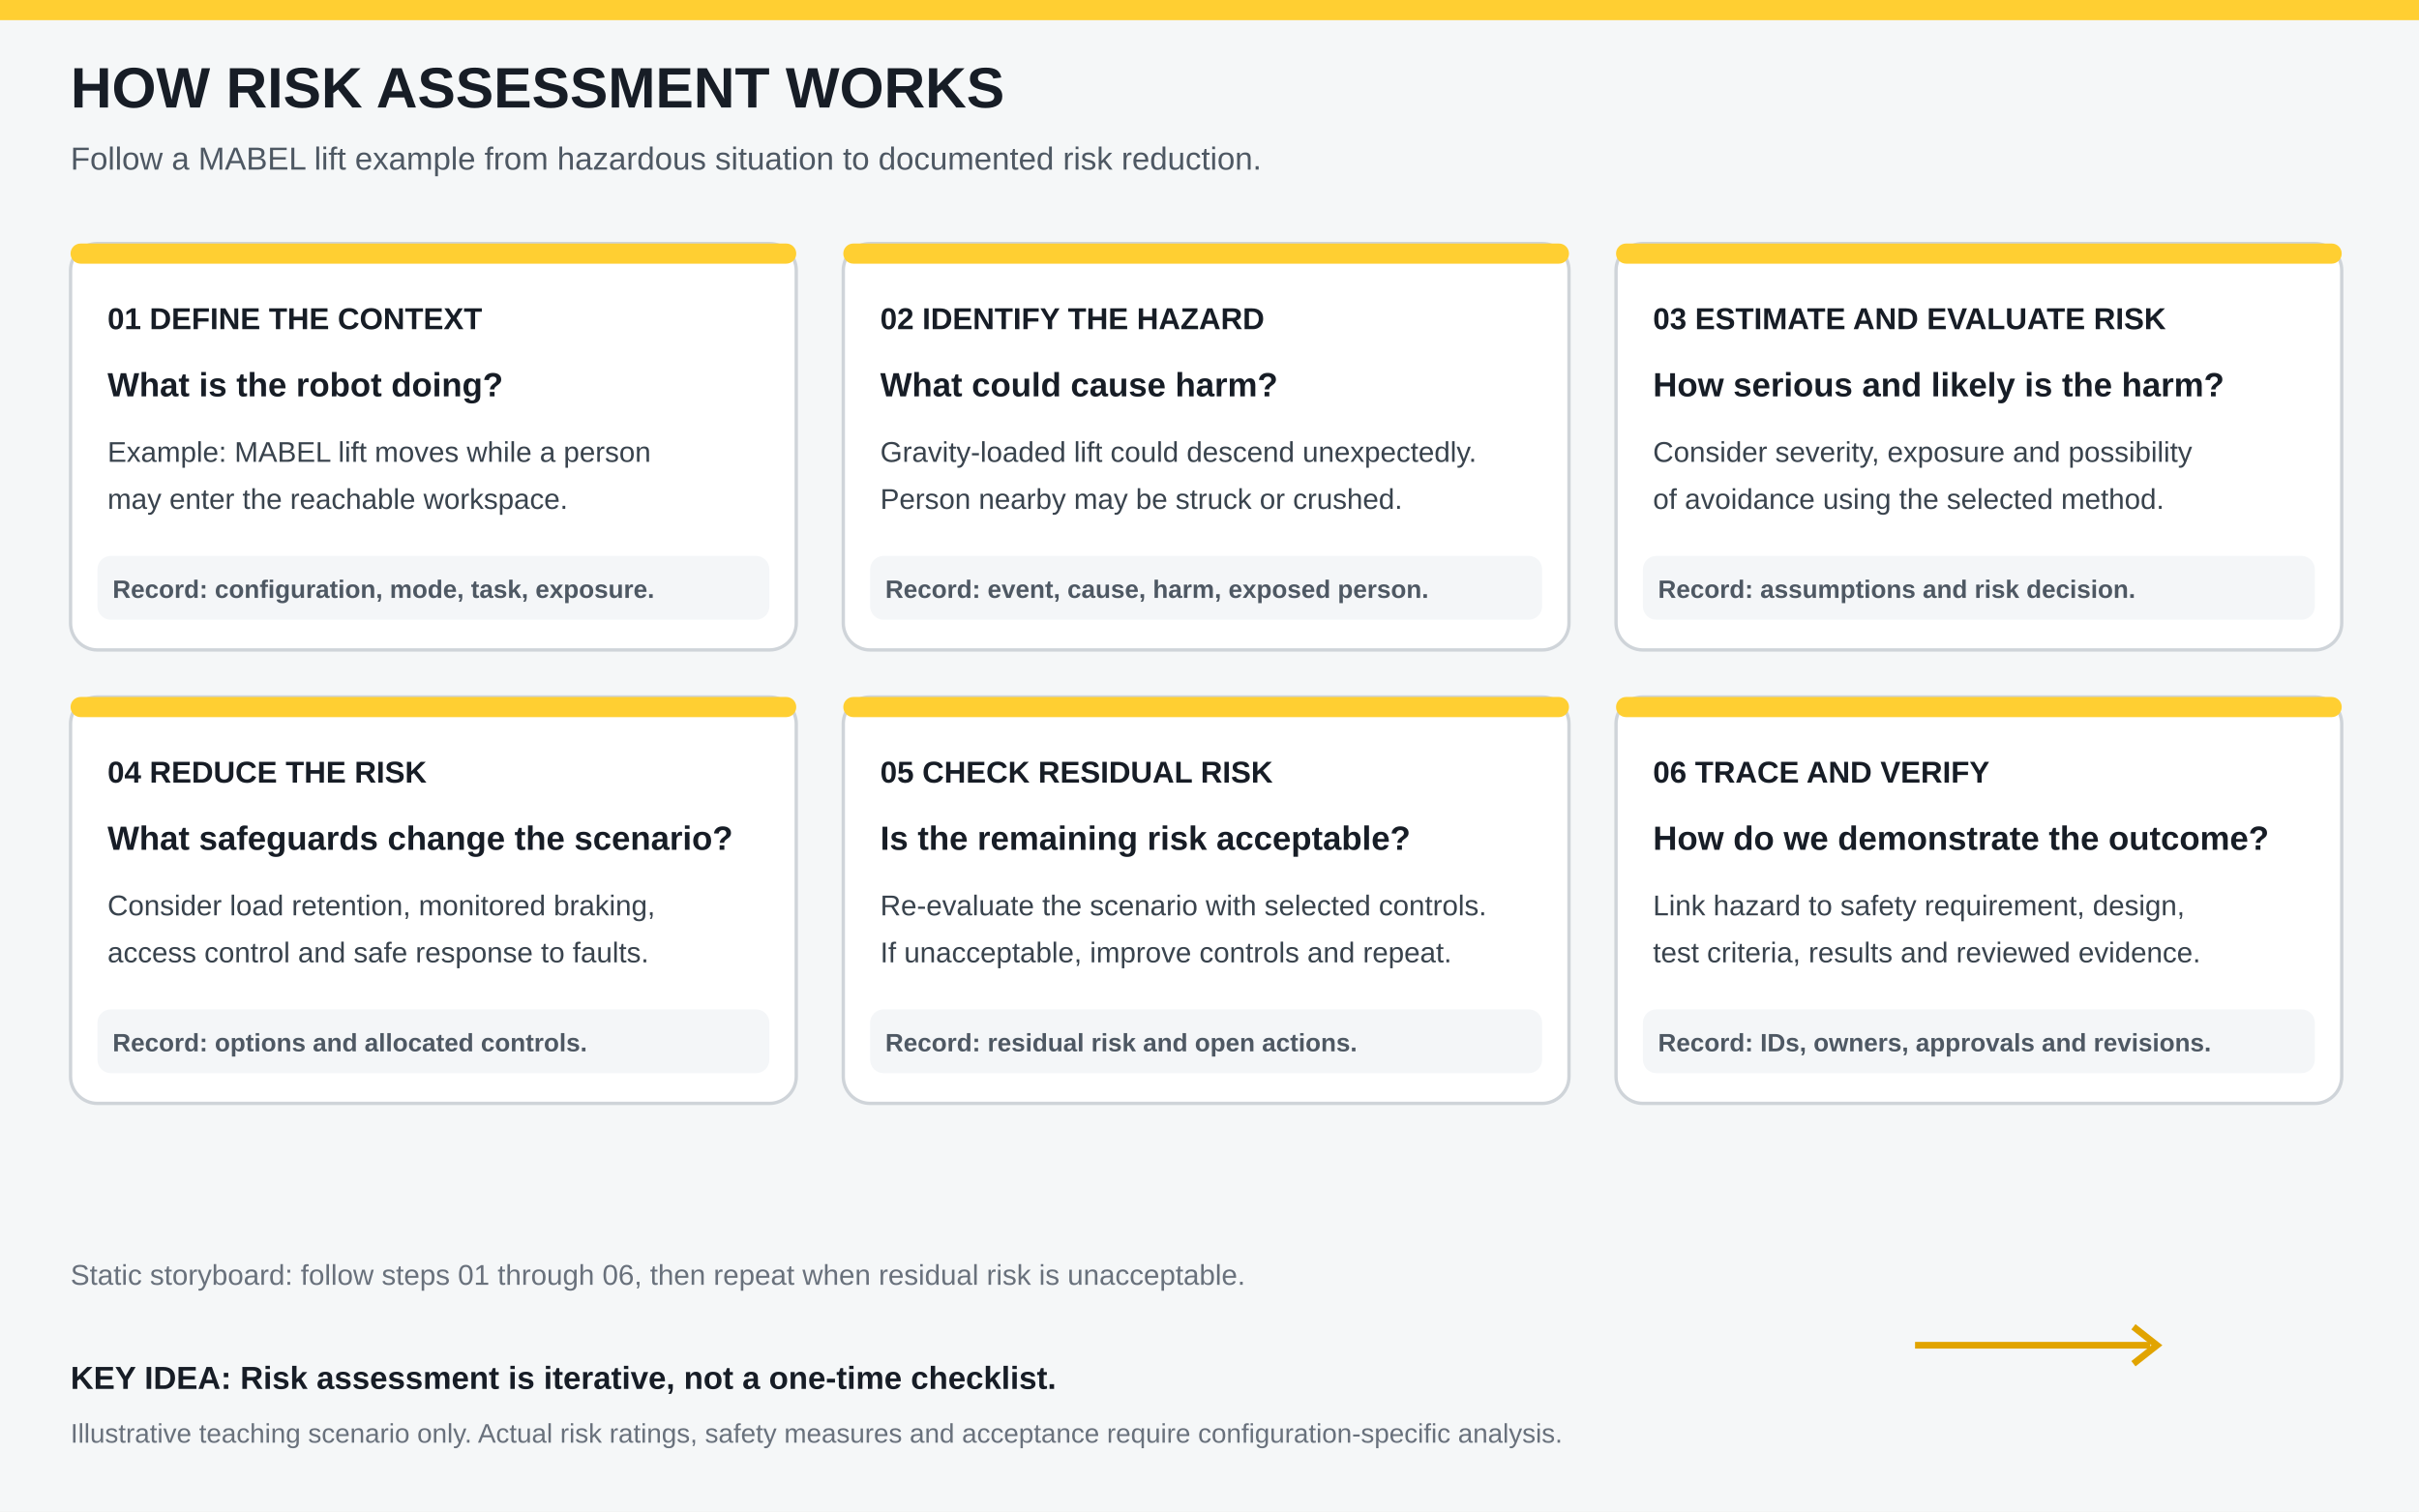
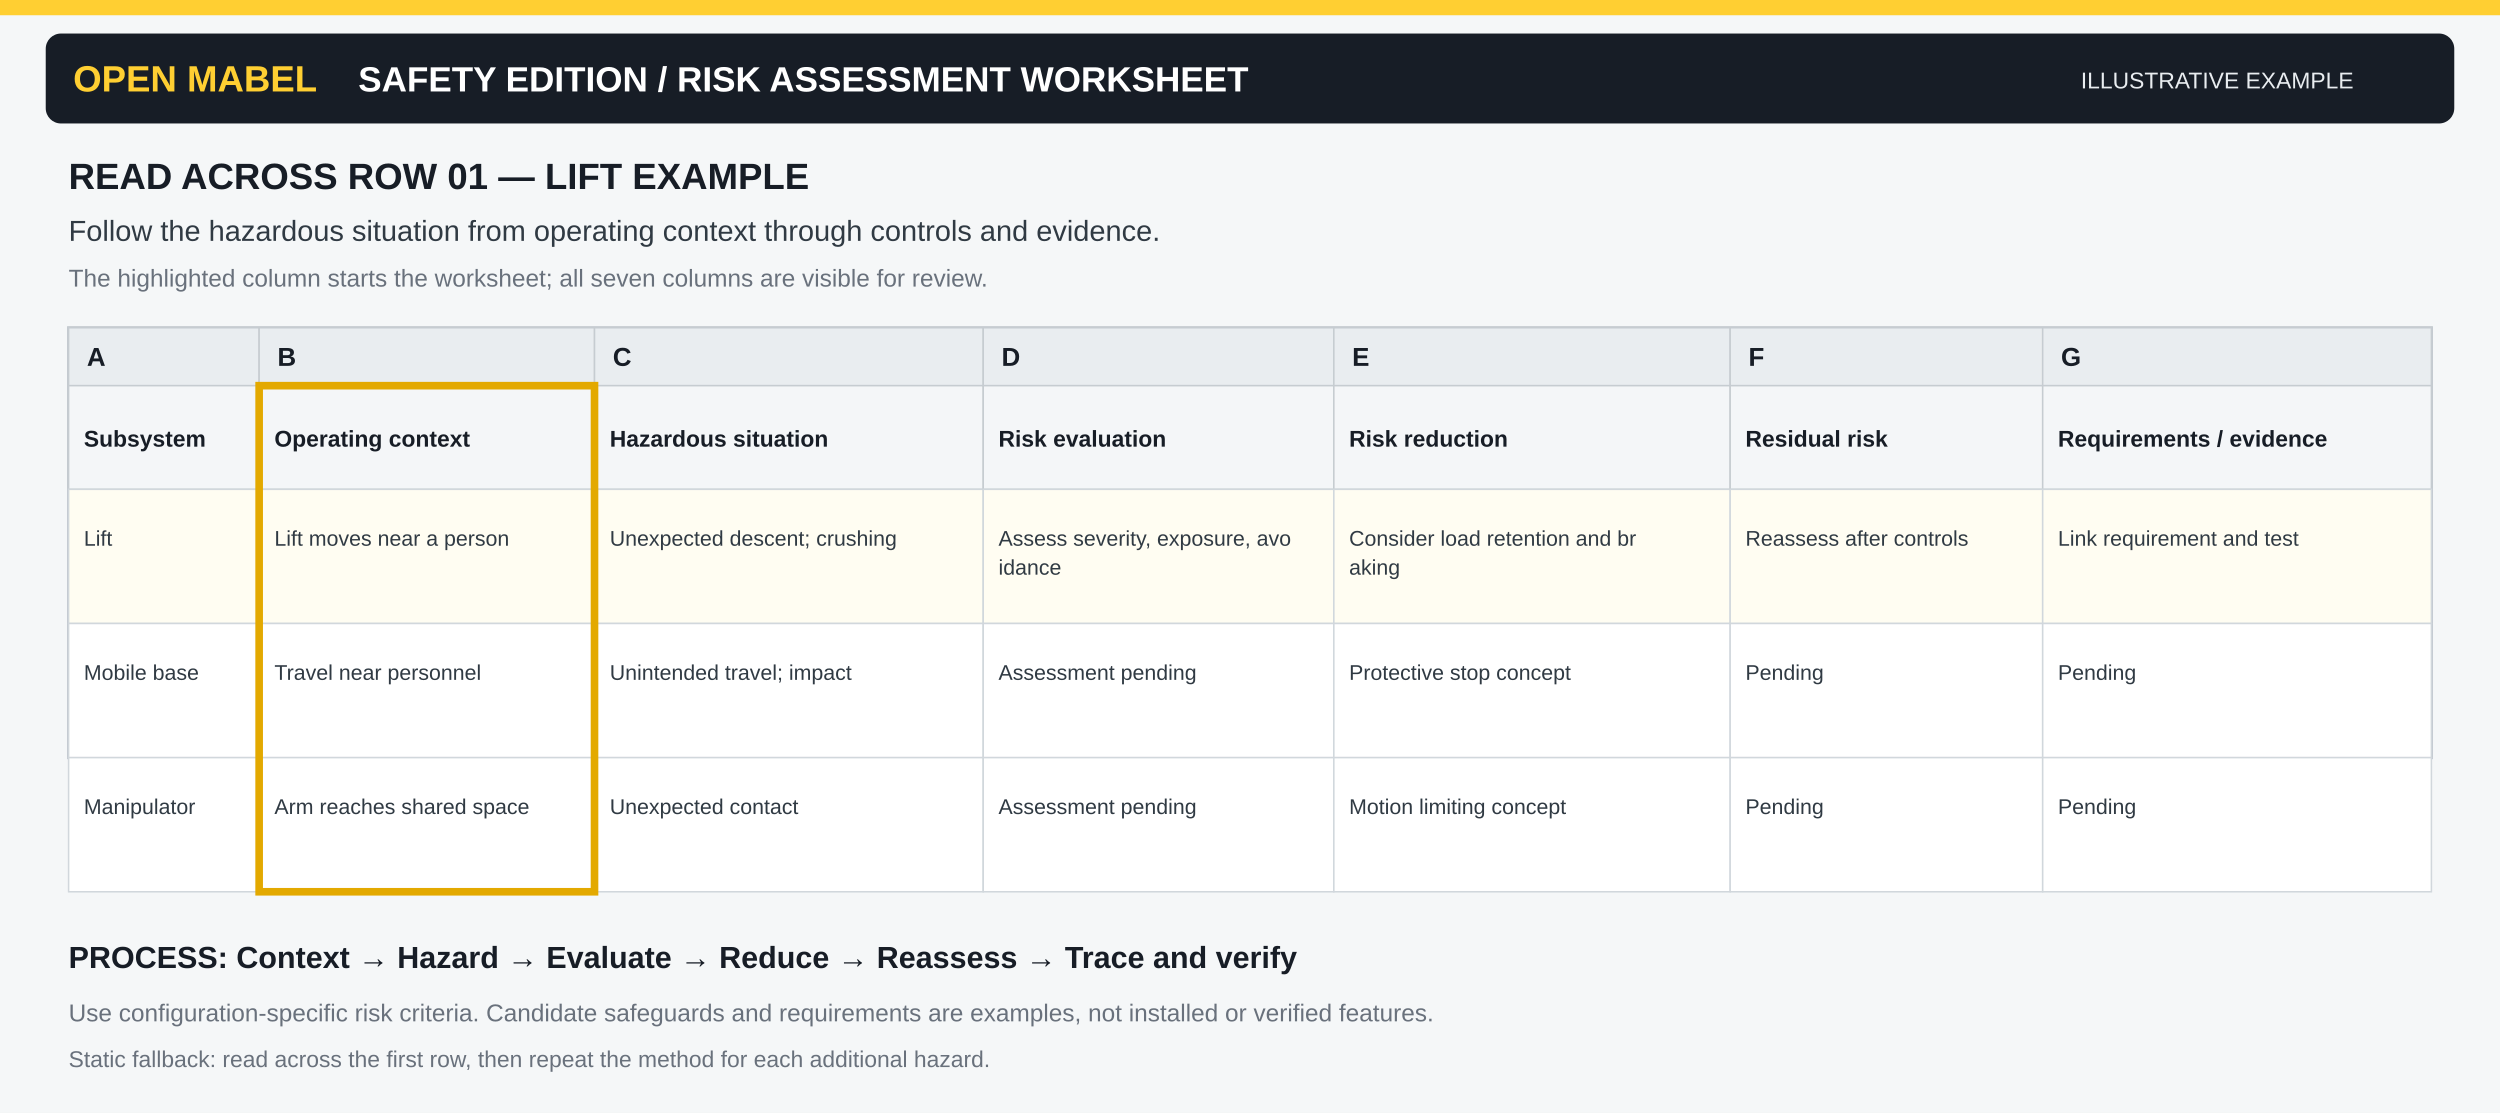
- <svg xmlns="http://www.w3.org/2000/svg" viewBox="0 0 1440 900" role="img" aria-labelledby="title description">
-   <rect width="1440" height="900" fill="#F5F7F8" />
-   <rect width="1440" height="12" fill="#FFCF32" />
+ <svg xmlns="http://www.w3.org/2000/svg" viewBox="0 0 1640 730" role="img" aria-labelledby="title description">
+   <rect width="1640" height="730" fill="#F5F7F8" />
+   <rect width="1640" height="10" fill="#FFCF32" />
  <g font-family="Arial,Helvetica,sans-serif">
-     <text x="42" y="64" font-size="34" font-weight="800" fill="#171D26">HOW RISK ASSESSMENT WORKS</text>
-     <text x="42" y="101" font-size="19" fill="#4E5863">Follow a MABEL lift example from hazardous situation to documented risk reduction.</text>
-     <g transform="translate(42,145)">
-       <rect width="432" height="242" rx="16" fill="#FFFFFF" stroke="#CFD4D9" stroke-width="2" />
-       <rect width="432" height="12" rx="6" fill="#FFCF32" />
-       <text x="22" y="51" font-size="18" font-weight="800" fill="#171D26">01  DEFINE THE CONTEXT</text>
-       <text x="22" y="91" font-size="20" font-weight="700" fill="#171D26">What is the robot doing?</text>
-       <text x="22" y="130" font-size="17" fill="#39434D">Example: MABEL lift moves while a person</text>
-       <text x="22" y="158" font-size="17" fill="#39434D">may enter the reachable workspace.</text>
-       <rect x="16" y="186" width="400" height="38" rx="8" fill="#F4F6F8" />
-       <text x="25" y="211" font-size="15" font-weight="600" fill="#4E5863">Record: configuration, mode, task, exposure.</text>
-     </g>
-     <g transform="translate(502,145)">
-       <rect width="432" height="242" rx="16" fill="#FFFFFF" stroke="#CFD4D9" stroke-width="2" />
-       <rect width="432" height="12" rx="6" fill="#FFCF32" />
-       <text x="22" y="51" font-size="18" font-weight="800" fill="#171D26">02  IDENTIFY THE HAZARD</text>
-       <text x="22" y="91" font-size="20" font-weight="700" fill="#171D26">What could cause harm?</text>
-       <text x="22" y="130" font-size="17" fill="#39434D">Gravity-loaded lift could descend unexpectedly.</text>
-       <text x="22" y="158" font-size="17" fill="#39434D">Person nearby may be struck or crushed.</text>
-       <rect x="16" y="186" width="400" height="38" rx="8" fill="#F4F6F8" />
-       <text x="25" y="211" font-size="15" font-weight="600" fill="#4E5863">Record: event, cause, harm, exposed person.</text>
-     </g>
-     <g transform="translate(962,145)">
-       <rect width="432" height="242" rx="16" fill="#FFFFFF" stroke="#CFD4D9" stroke-width="2" />
-       <rect width="432" height="12" rx="6" fill="#FFCF32" />
-       <text x="22" y="51" font-size="18" font-weight="800" fill="#171D26">03  ESTIMATE AND EVALUATE RISK</text>
-       <text x="22" y="91" font-size="20" font-weight="700" fill="#171D26">How serious and likely is the harm?</text>
-       <text x="22" y="130" font-size="17" fill="#39434D">Consider severity, exposure and possibility</text>
-       <text x="22" y="158" font-size="17" fill="#39434D">of avoidance using the selected method.</text>
-       <rect x="16" y="186" width="400" height="38" rx="8" fill="#F4F6F8" />
-       <text x="25" y="211" font-size="15" font-weight="600" fill="#4E5863">Record: assumptions and risk decision.</text>
-     </g>
-     <g transform="translate(42,415)">
-       <rect width="432" height="242" rx="16" fill="#FFFFFF" stroke="#CFD4D9" stroke-width="2" />
-       <rect width="432" height="12" rx="6" fill="#FFCF32" />
-       <text x="22" y="51" font-size="18" font-weight="800" fill="#171D26">04  REDUCE THE RISK</text>
-       <text x="22" y="91" font-size="20" font-weight="700" fill="#171D26">What safeguards change the scenario?</text>
-       <text x="22" y="130" font-size="17" fill="#39434D">Consider load retention, monitored braking,</text>
-       <text x="22" y="158" font-size="17" fill="#39434D">access control and safe response to faults.</text>
-       <rect x="16" y="186" width="400" height="38" rx="8" fill="#F4F6F8" />
-       <text x="25" y="211" font-size="15" font-weight="600" fill="#4E5863">Record: options and allocated controls.</text>
-     </g>
-     <g transform="translate(502,415)">
-       <rect width="432" height="242" rx="16" fill="#FFFFFF" stroke="#CFD4D9" stroke-width="2" />
-       <rect width="432" height="12" rx="6" fill="#FFCF32" />
-       <text x="22" y="51" font-size="18" font-weight="800" fill="#171D26">05  CHECK RESIDUAL RISK</text>
-       <text x="22" y="91" font-size="20" font-weight="700" fill="#171D26">Is the remaining risk acceptable?</text>
-       <text x="22" y="130" font-size="17" fill="#39434D">Re-evaluate the scenario with selected controls.</text>
-       <text x="22" y="158" font-size="17" fill="#39434D">If unacceptable, improve controls and repeat.</text>
-       <rect x="16" y="186" width="400" height="38" rx="8" fill="#F4F6F8" />
-       <text x="25" y="211" font-size="15" font-weight="600" fill="#4E5863">Record: residual risk and open actions.</text>
-     </g>
-     <g transform="translate(962,415)">
-       <rect width="432" height="242" rx="16" fill="#FFFFFF" stroke="#CFD4D9" stroke-width="2" />
-       <rect width="432" height="12" rx="6" fill="#FFCF32" />
-       <text x="22" y="51" font-size="18" font-weight="800" fill="#171D26">06  TRACE AND VERIFY</text>
-       <text x="22" y="91" font-size="20" font-weight="700" fill="#171D26">How do we demonstrate the outcome?</text>
-       <text x="22" y="130" font-size="17" fill="#39434D">Link hazard to safety requirement, design,</text>
-       <text x="22" y="158" font-size="17" fill="#39434D">test criteria, results and reviewed evidence.</text>
-       <rect x="16" y="186" width="400" height="38" rx="8" fill="#F4F6F8" />
-       <text x="25" y="211" font-size="15" font-weight="600" fill="#4E5863">Record: IDs, owners, approvals and revisions.</text>
-     </g>
-     <text x="42" y="765" font-size="17" fill="#69717C">Static storyboard: follow steps 01 through 06, then repeat when residual risk is unacceptable.</text>
-     <path d="M1140 801 H1280" stroke="#E1A400" stroke-width="4" />
-     <path d="M1270 790 l14 11 -14 11" stroke="#E1A400" fill="none" stroke-width="4" />
-     <text x="42" y="827" font-size="19" font-weight="700" fill="#171D26">KEY IDEA: Risk assessment is iterative, not a one-time checklist.</text>
-     <text x="42" y="859" font-size="16" fill="#69717C">Illustrative teaching scenario only. Actual risk ratings, safety measures and acceptance require configuration-specific analysis.</text>
+     <rect x="30" y="22" width="1580" height="59" rx="10" fill="#171D26" />
+     <text x="48" y="60" font-size="24" font-weight="800" fill="#FFCF32">OPEN MABEL</text>
+     <text x="235" y="60" font-size="23" font-weight="700" fill="#fff">SAFETY EDITION / RISK ASSESSMENT WORKSHEET</text>
+     <text x="1365" y="58" font-size="15" fill="#E9EDF0">ILLUSTRATIVE EXAMPLE</text>
+     <text x="45" y="124" font-size="24" font-weight="800" fill="#171D26">READ ACROSS ROW 01 — LIFT EXAMPLE</text>
+     <text x="45" y="158" font-size="19" fill="#303A43">Follow the hazardous situation from operating context through controls and evidence.</text>
+     <text x="45" y="188" font-size="16" fill="#69717C">The highlighted column starts the worksheet; all seven columns are visible for review.</text>
+     <rect x="45" y="215" width="1550" height="282" fill="#fff" stroke="#BFC6CC" stroke-width="2" />
+     <rect x="45" y="215" width="125" height="38" fill="#E9EDF0" stroke="#C6CCD1" />
+     <text x="57" y="240" font-size="17" font-weight="700" fill="#171D26">A</text>
+     <rect x="45" y="253" width="125" height="68" fill="#F4F6F8" stroke="#C6CCD1" />
+     <text x="55" y="293" font-size="15" font-weight="700" fill="#171D26">Subsystem</text>
+     <rect x="45" y="321" width="125" height="88" fill="#FFFDF2" stroke="#D1D7DC" />
+     <text x="55" y="358" font-size="14" fill="#303A43">Lift</text>
+     <rect x="45" y="409" width="125" height="88" fill="#fff" stroke="#D1D7DC" />
+     <text x="55" y="446" font-size="14" fill="#303A43">Mobile base</text>
+     <rect x="45" y="497" width="125" height="88" fill="#fff" stroke="#D1D7DC" />
+     <text x="55" y="534" font-size="14" fill="#303A43">Manipulator</text>
+     <rect x="170" y="215" width="220" height="38" fill="#E9EDF0" stroke="#C6CCD1" />
+     <text x="182" y="240" font-size="17" font-weight="700" fill="#171D26">B</text>
+     <rect x="170" y="253" width="220" height="68" fill="#F4F6F8" stroke="#C6CCD1" />
+     <text x="180" y="293" font-size="15" font-weight="700" fill="#171D26">Operating context</text>
+     <rect x="170" y="321" width="220" height="88" fill="#FFFDF2" stroke="#D1D7DC" />
+     <text x="180" y="358" font-size="14" fill="#303A43">Lift moves near a person</text>
+     <rect x="170" y="409" width="220" height="88" fill="#fff" stroke="#D1D7DC" />
+     <text x="180" y="446" font-size="14" fill="#303A43">Travel near personnel</text>
+     <rect x="170" y="497" width="220" height="88" fill="#fff" stroke="#D1D7DC" />
+     <text x="180" y="534" font-size="14" fill="#303A43">Arm reaches shared space</text>
+     <rect x="390" y="215" width="255" height="38" fill="#E9EDF0" stroke="#C6CCD1" />
+     <text x="402" y="240" font-size="17" font-weight="700" fill="#171D26">C</text>
+     <rect x="390" y="253" width="255" height="68" fill="#F4F6F8" stroke="#C6CCD1" />
+     <text x="400" y="293" font-size="15" font-weight="700" fill="#171D26">Hazardous situation</text>
+     <rect x="390" y="321" width="255" height="88" fill="#FFFDF2" stroke="#D1D7DC" />
+     <text x="400" y="358" font-size="14" fill="#303A43">Unexpected descent; crushing</text>
+     <rect x="390" y="409" width="255" height="88" fill="#fff" stroke="#D1D7DC" />
+     <text x="400" y="446" font-size="14" fill="#303A43">Unintended travel; impact</text>
+     <rect x="390" y="497" width="255" height="88" fill="#fff" stroke="#D1D7DC" />
+     <text x="400" y="534" font-size="14" fill="#303A43">Unexpected contact</text>
+     <rect x="645" y="215" width="230" height="38" fill="#E9EDF0" stroke="#C6CCD1" />
+     <text x="657" y="240" font-size="17" font-weight="700" fill="#171D26">D</text>
+     <rect x="645" y="253" width="230" height="68" fill="#F4F6F8" stroke="#C6CCD1" />
+     <text x="655" y="293" font-size="15" font-weight="700" fill="#171D26">Risk evaluation</text>
+     <rect x="645" y="321" width="230" height="88" fill="#FFFDF2" stroke="#D1D7DC" />
+     <text x="655" y="358" font-size="14" fill="#303A43">Assess severity, exposure, avo</text>
+     <text x="655" y="377" font-size="14" fill="#303A43">idance</text>
+     <rect x="645" y="409" width="230" height="88" fill="#fff" stroke="#D1D7DC" />
+     <text x="655" y="446" font-size="14" fill="#303A43">Assessment pending</text>
+     <rect x="645" y="497" width="230" height="88" fill="#fff" stroke="#D1D7DC" />
+     <text x="655" y="534" font-size="14" fill="#303A43">Assessment pending</text>
+     <rect x="875" y="215" width="260" height="38" fill="#E9EDF0" stroke="#C6CCD1" />
+     <text x="887" y="240" font-size="17" font-weight="700" fill="#171D26">E</text>
+     <rect x="875" y="253" width="260" height="68" fill="#F4F6F8" stroke="#C6CCD1" />
+     <text x="885" y="293" font-size="15" font-weight="700" fill="#171D26">Risk reduction</text>
+     <rect x="875" y="321" width="260" height="88" fill="#FFFDF2" stroke="#D1D7DC" />
+     <text x="885" y="358" font-size="14" fill="#303A43">Consider load retention and br</text>
+     <text x="885" y="377" font-size="14" fill="#303A43">aking</text>
+     <rect x="875" y="409" width="260" height="88" fill="#fff" stroke="#D1D7DC" />
+     <text x="885" y="446" font-size="14" fill="#303A43">Protective stop concept</text>
+     <rect x="875" y="497" width="260" height="88" fill="#fff" stroke="#D1D7DC" />
+     <text x="885" y="534" font-size="14" fill="#303A43">Motion limiting concept</text>
+     <rect x="1135" y="215" width="205" height="38" fill="#E9EDF0" stroke="#C6CCD1" />
+     <text x="1147" y="240" font-size="17" font-weight="700" fill="#171D26">F</text>
+     <rect x="1135" y="253" width="205" height="68" fill="#F4F6F8" stroke="#C6CCD1" />
+     <text x="1145" y="293" font-size="15" font-weight="700" fill="#171D26">Residual risk</text>
+     <rect x="1135" y="321" width="205" height="88" fill="#FFFDF2" stroke="#D1D7DC" />
+     <text x="1145" y="358" font-size="14" fill="#303A43">Reassess after controls</text>
+     <rect x="1135" y="409" width="205" height="88" fill="#fff" stroke="#D1D7DC" />
+     <text x="1145" y="446" font-size="14" fill="#303A43">Pending</text>
+     <rect x="1135" y="497" width="205" height="88" fill="#fff" stroke="#D1D7DC" />
+     <text x="1145" y="534" font-size="14" fill="#303A43">Pending</text>
+     <rect x="1340" y="215" width="255" height="38" fill="#E9EDF0" stroke="#C6CCD1" />
+     <text x="1352" y="240" font-size="17" font-weight="700" fill="#171D26">G</text>
+     <rect x="1340" y="253" width="255" height="68" fill="#F4F6F8" stroke="#C6CCD1" />
+     <text x="1350" y="293" font-size="15" font-weight="700" fill="#171D26">Requirements / evidence</text>
+     <rect x="1340" y="321" width="255" height="88" fill="#FFFDF2" stroke="#D1D7DC" />
+     <text x="1350" y="358" font-size="14" fill="#303A43">Link requirement and test</text>
+     <rect x="1340" y="409" width="255" height="88" fill="#fff" stroke="#D1D7DC" />
+     <text x="1350" y="446" font-size="14" fill="#303A43">Pending</text>
+     <rect x="1340" y="497" width="255" height="88" fill="#fff" stroke="#D1D7DC" />
+     <text x="1350" y="534" font-size="14" fill="#303A43">Pending</text>
+     <rect x="170" y="253" width="220" height="332" fill="none" stroke="#E3A900" stroke-width="5" />
+     <text x="45" y="635" font-size="20" font-weight="700" fill="#171D26">PROCESS: Context → Hazard → Evaluate → Reduce → Reassess → Trace and verify</text>
+     <text x="45" y="670" font-size="16" fill="#69717C">Use configuration-specific risk criteria. Candidate safeguards and requirements are examples, not installed or verified features.</text>
+     <text x="45" y="700" font-size="15" fill="#69717C">Static fallback: read across the first row, then repeat the method for each additional hazard.</text>
  </g>
</svg>
